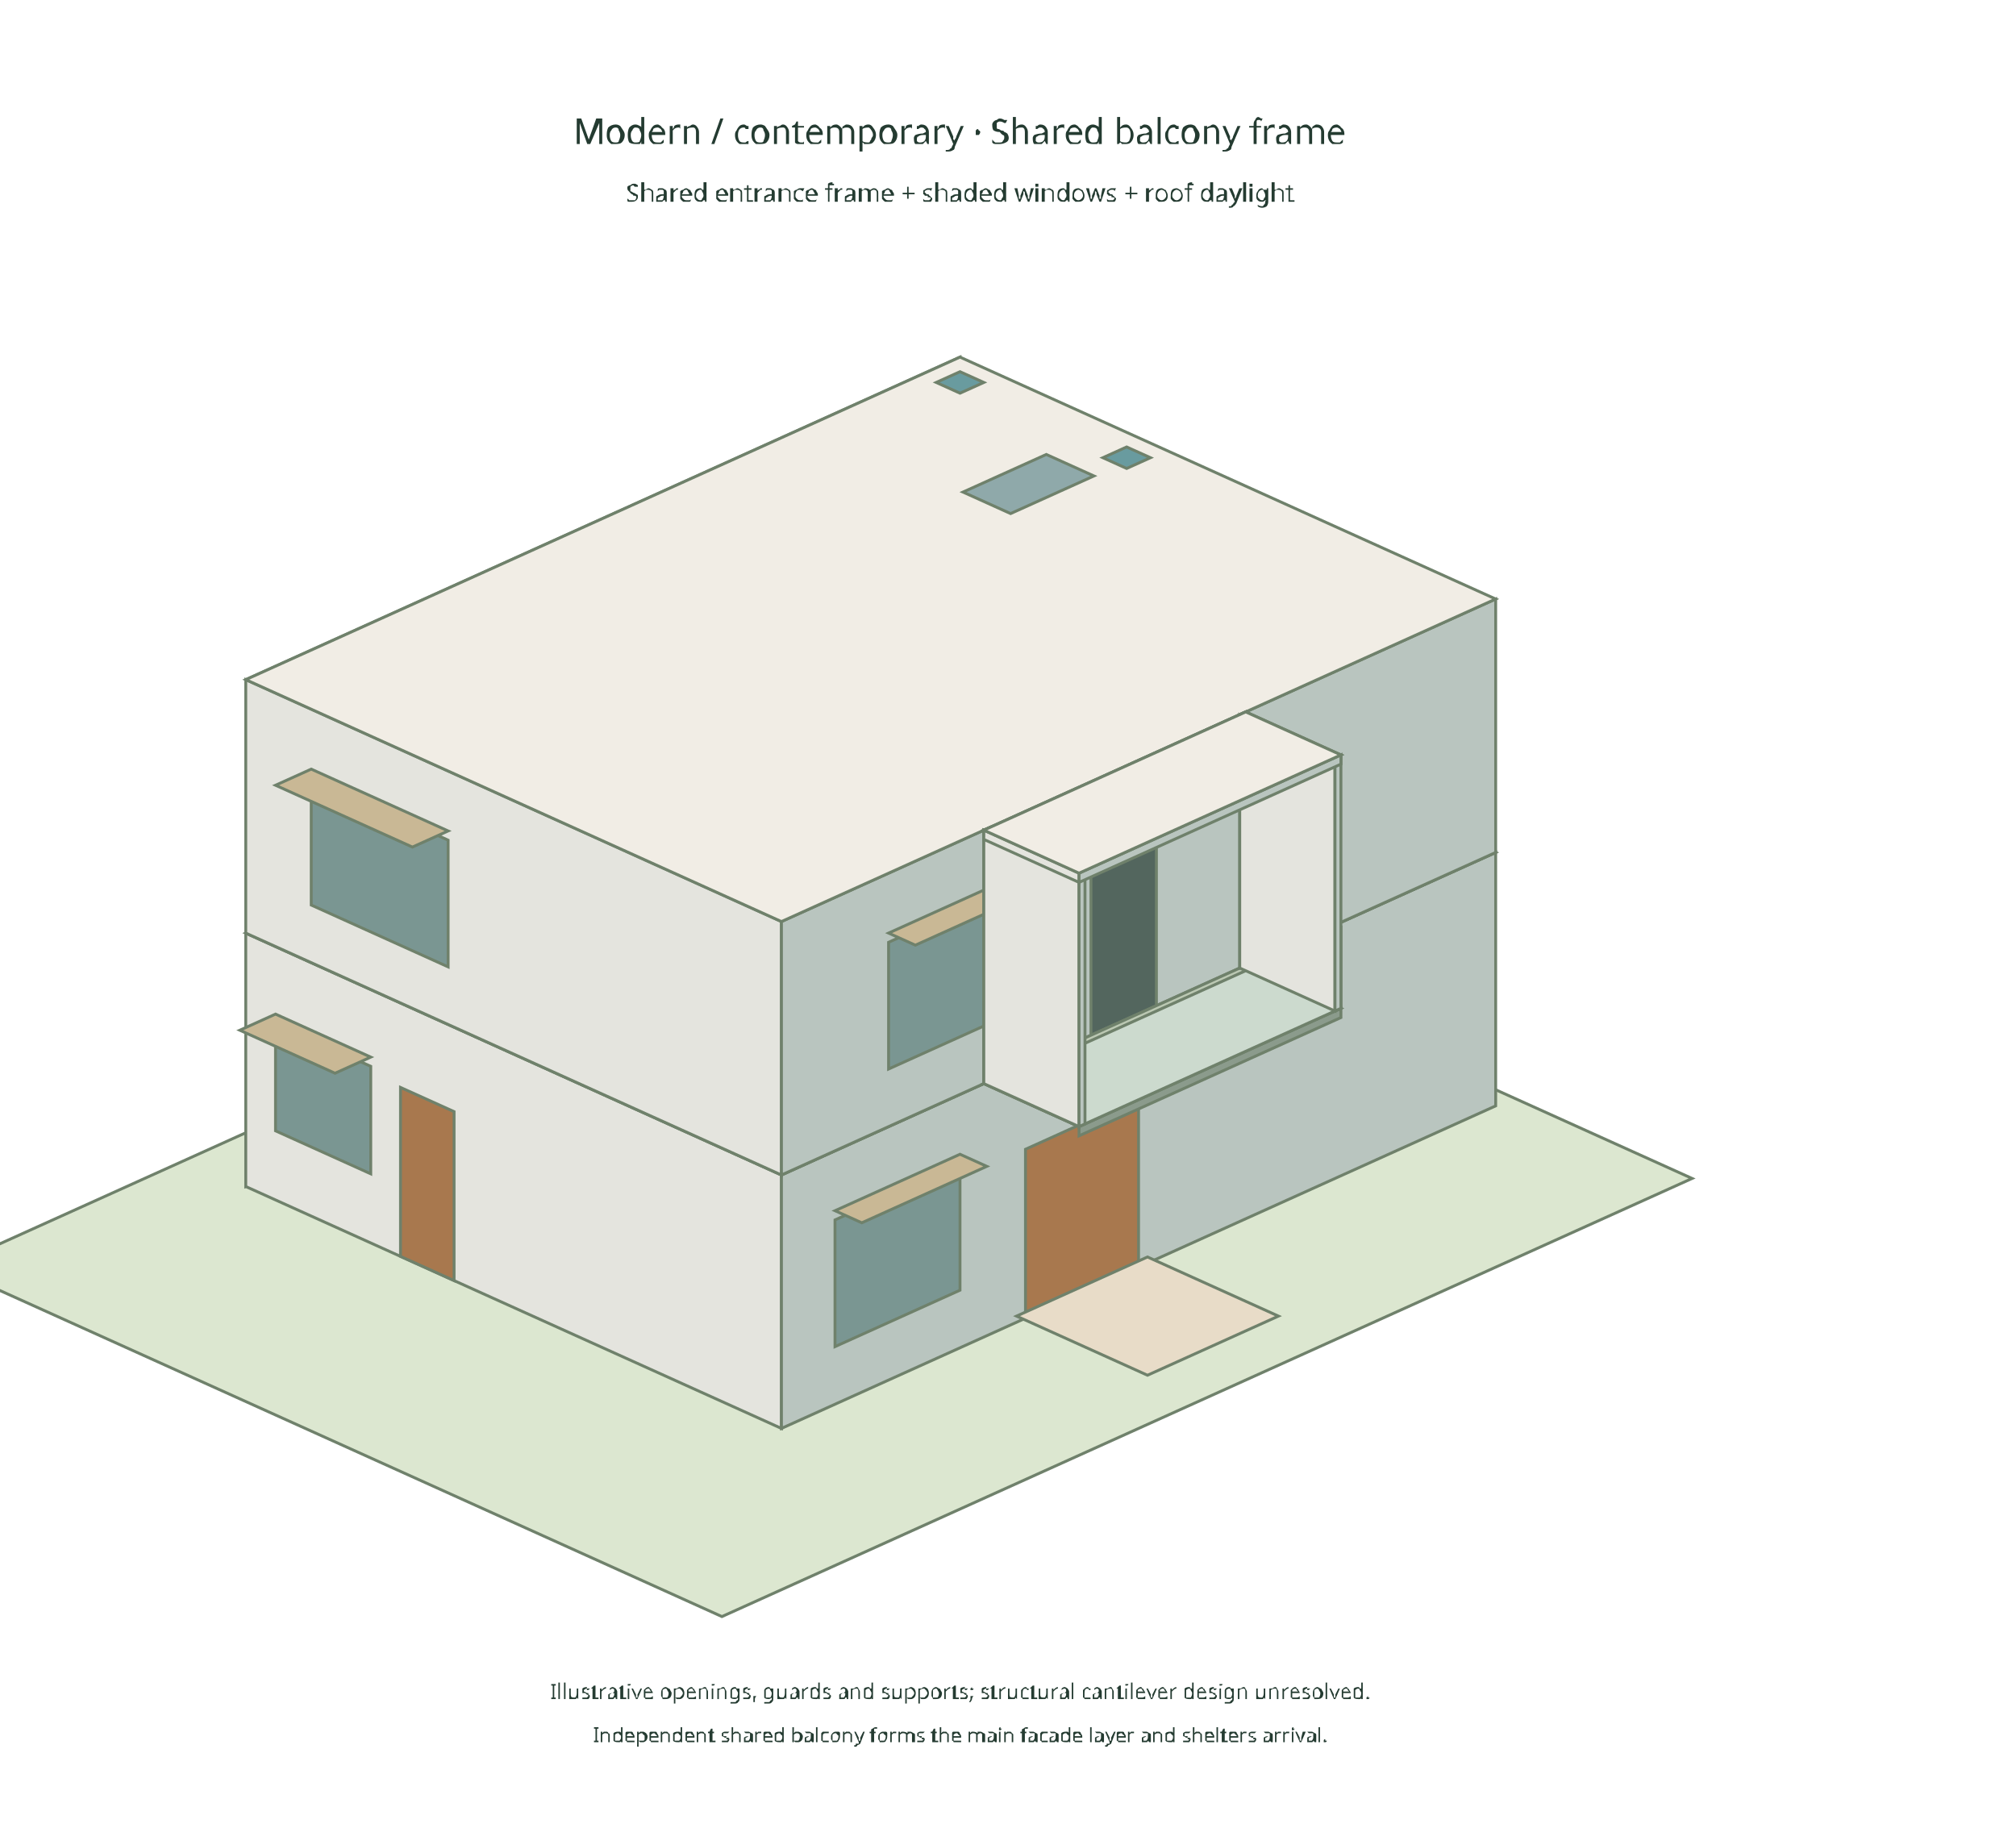
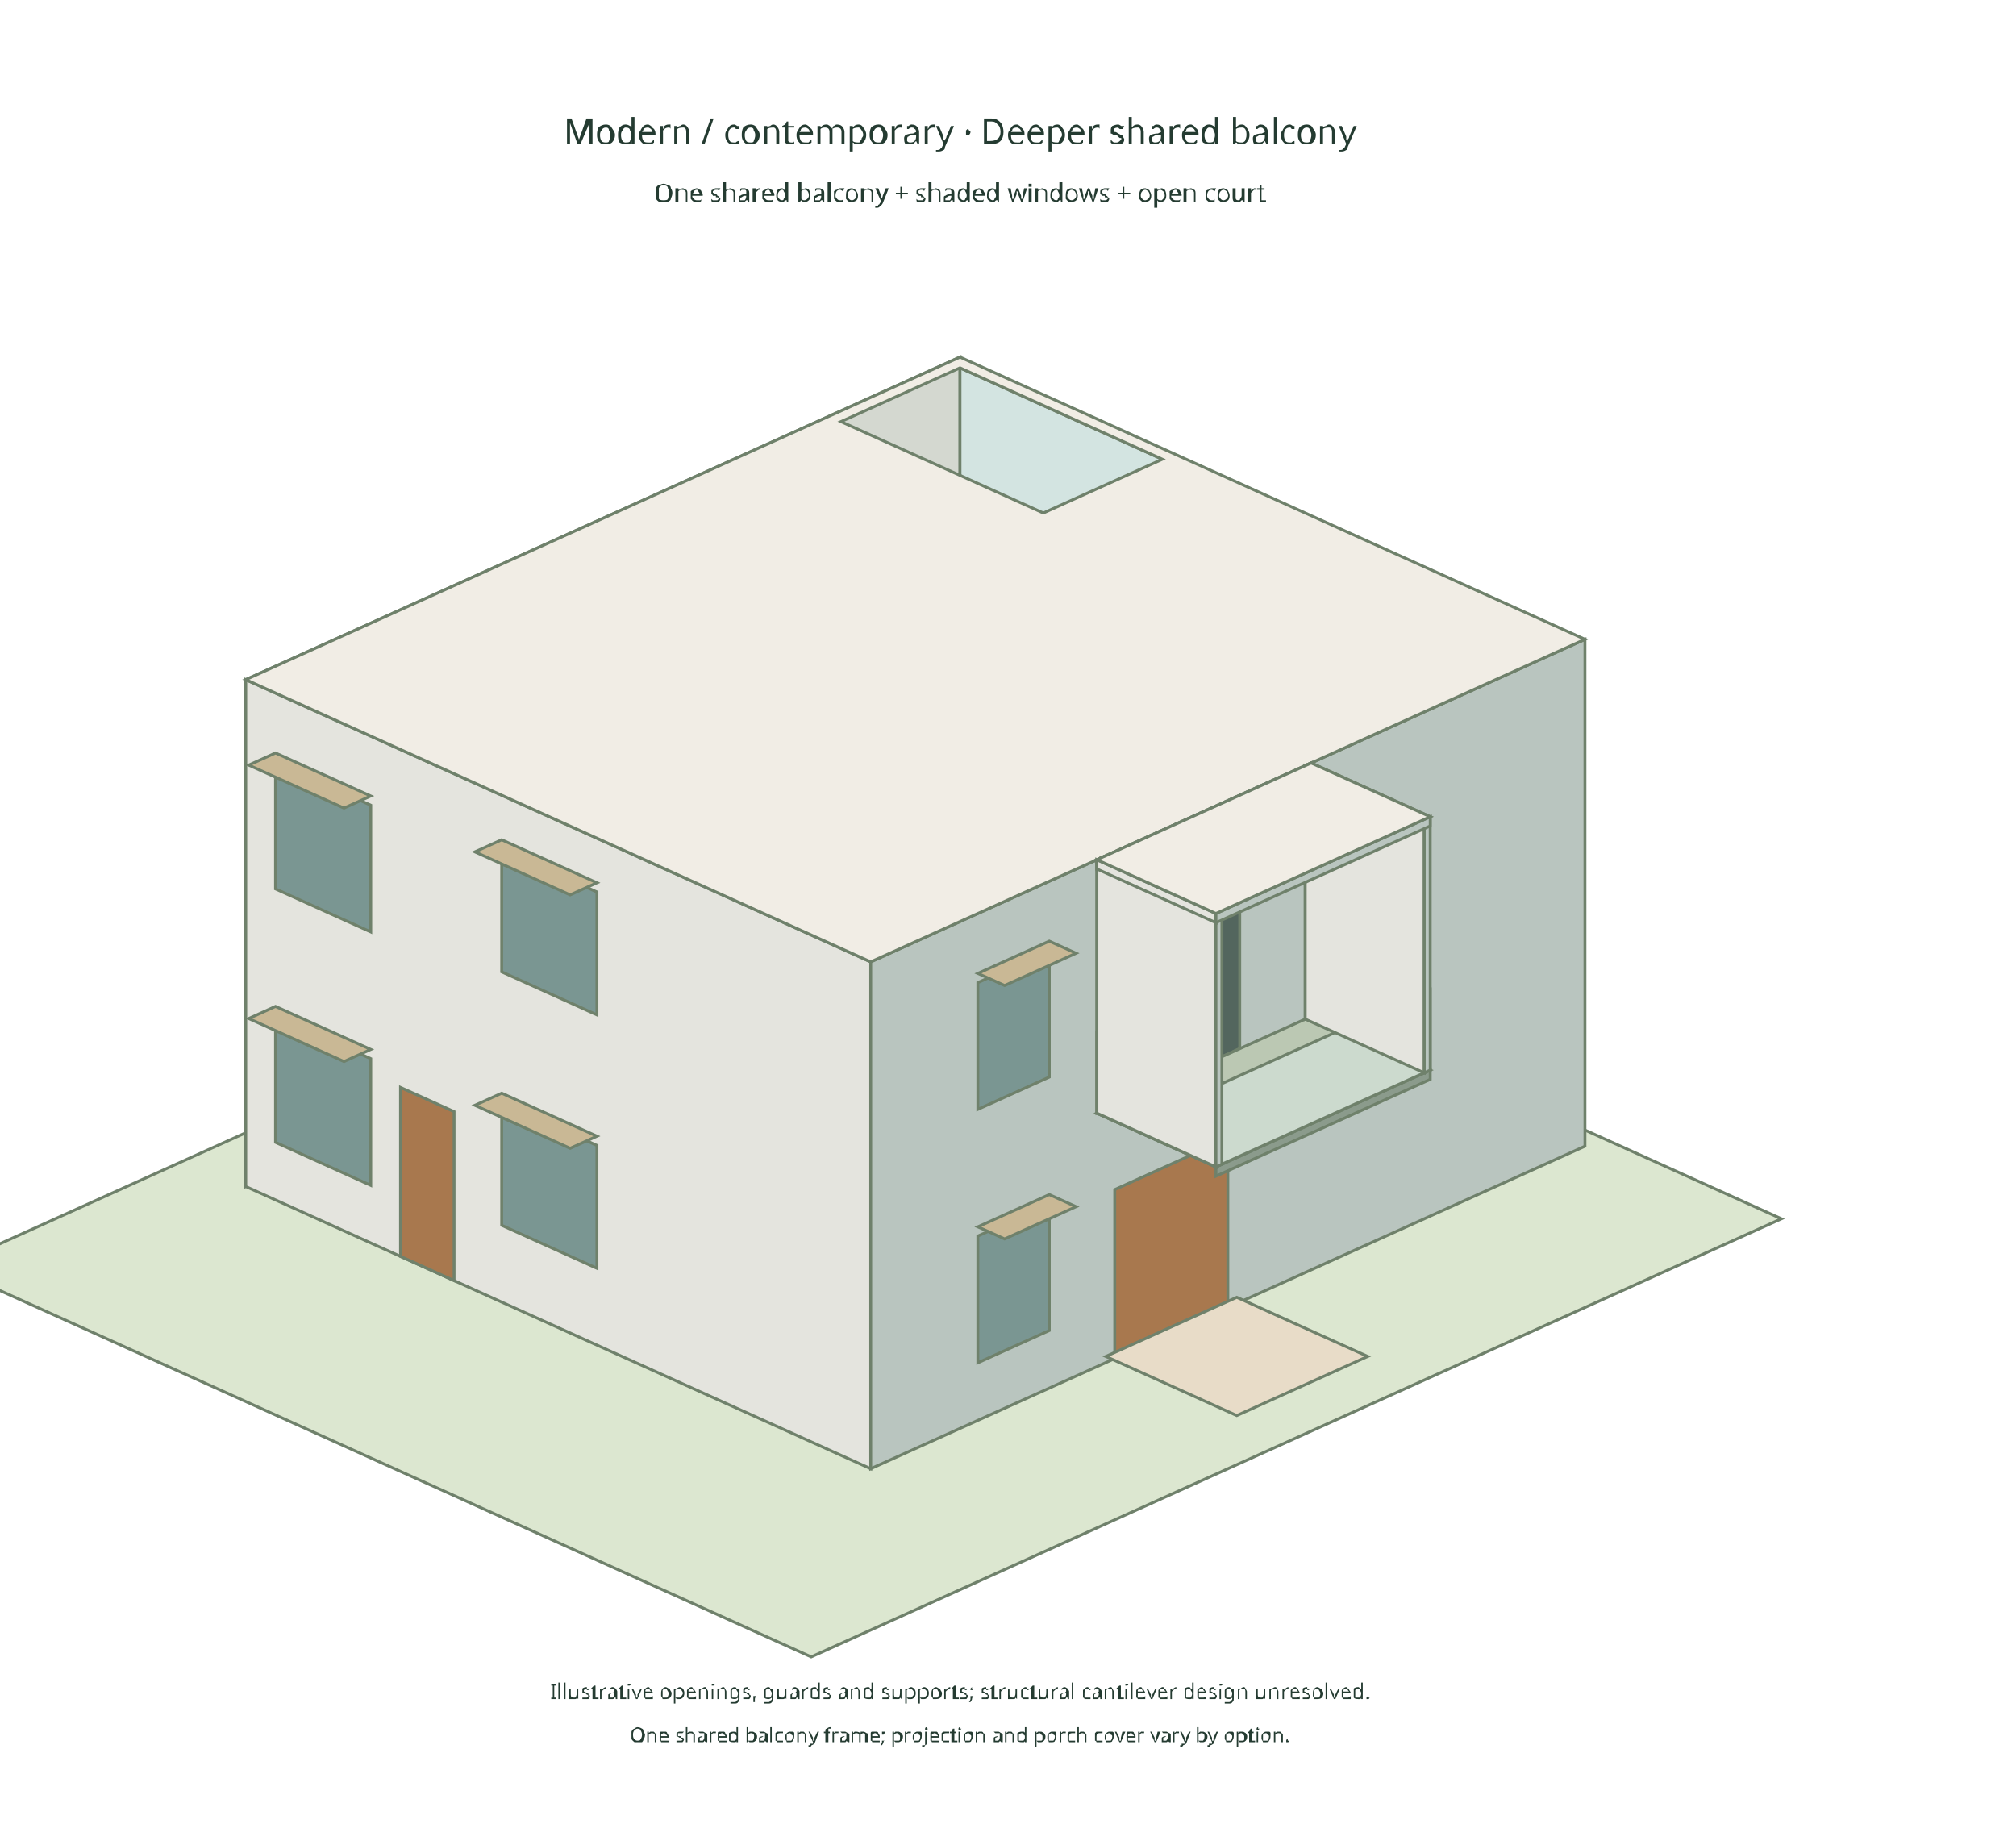
- <svg xmlns="http://www.w3.org/2000/svg" viewBox="-10 -9 21 19" class="drawing" role="img" aria-label="massing conceptual drawing" data-revision="C07" data-option="01">
-   <polygon points="-0.434,-0.364 7.626,3.276 -2.48,7.84 -10.54,4.2" fill="#dce7d0" stroke="#6f816b" stroke-width="0.03" />
-   <polygon points="0,0 -7.44,3.36 -7.44,0.72 0,-2.64" fill="#d4d8d0" stroke="#6f816b" stroke-width="0.03" />
-   <polygon points="-7.44,3.36 -1.86,5.88 -1.86,3.24 -7.44,0.72" fill="#e4e4de" stroke="#6f816b" stroke-width="0.03" />
-   <polygon points="5.58,2.52 -1.86,5.88 -1.86,3.24 5.58,-0.12" fill="#b9c5bf" stroke="#6f816b" stroke-width="0.03" />
-   <polygon points="0,-2.64 5.58,-0.12 -1.86,3.24 -7.44,0.72" fill="#f1ede5" stroke="#6f816b" stroke-width="0.03" />
-   <polygon points="0,-2.64 -7.44,0.72 -7.44,-1.92 0,-5.28" fill="#d4d8d0" stroke="#6f816b" stroke-width="0.03" />
-   <polygon points="-7.44,0.72 -1.86,3.24 -1.86,0.6 -7.44,-1.92" fill="#e4e4de" stroke="#6f816b" stroke-width="0.03" />
-   <polygon points="5.58,-0.12 -1.86,3.24 -1.86,0.6 5.58,-2.76" fill="#b9c5bf" stroke="#6f816b" stroke-width="0.03" />
-   <polygon points="0,-5.28 5.58,-2.76 -1.86,0.6 -7.44,-1.92" fill="#f1ede5" stroke="#6f816b" stroke-width="0.03" />
-   <polygon points="1.86,4.2 0.682,4.732 0.682,2.972 1.86,2.44" fill="#a8784e" stroke="#6f816b" stroke-width="0.03" />
+ <svg xmlns="http://www.w3.org/2000/svg" viewBox="-10 -9 21 19" class="drawing" role="img" aria-label="massing conceptual drawing" data-revision="C09" data-option="01">
+   <polygon points="-0.434,-0.364 8.556,3.696 -1.55,8.26 -10.54,4.2" fill="#dce7d0" stroke="#6f816b" stroke-width="0.03" />
+   <polygon points="0,0 -7.44,3.36 -7.44,-1.92 0,-5.28" fill="#d4d8d0" stroke="#6f816b" stroke-width="0.03" />
+   <polygon points="-7.44,3.36 -0.93,6.3 -0.93,1.02 -7.44,-1.92" fill="#e4e4de" stroke="#6f816b" stroke-width="0.03" />
+   <polygon points="6.51,2.94 -0.93,6.3 -0.93,1.02 6.51,-2.34" fill="#b9c5bf" stroke="#6f816b" stroke-width="0.03" />
+   <defs>
+     <clipPath id="court-aperture-01">
+       <path d="M 0 -5.168 L 2.108 -4.216 L 0.868 -3.656 L -1.24 -4.608 Z" />
+     </clipPath>
+   </defs>
+   <g clip-path="url(#court-aperture-01)" data-open-court="true">
+     <polygon points="0,0.112 2.108,1.064 2.108,-4.216 0,-5.168" fill="#d3e4e1" stroke="#6f816b" stroke-width="0.03" />
+     <polygon points="0,0.112 2.108,1.064 0.868,1.624 -1.24,0.672" fill="#a8c5b5" stroke="#6f816b" stroke-width="0.03" />
+   </g>
+   <path d="M 0 -5.28 L 6.51 -2.34 L -0.93 1.02 L -7.44 -1.92 Z M 0 -5.168 L 2.108 -4.216 L 0.868 -3.656 L -1.24 -4.608 Z" fill-rule="evenodd" fill="#f1ede5" stroke="#6f816b" stroke-width="0.03" />
+   <polygon points="2.79,4.62 1.612,5.152 1.612,3.392 2.79,2.86" fill="#a8784e" stroke="#6f816b" stroke-width="0.03" />
  <polygon points="-5.828,4.088 -5.27,4.34 -5.27,2.58 -5.828,2.328" fill="#a8784e" stroke="#6f816b" stroke-width="0.03" />
-   <polygon points="2.046,1.476 1.364,1.784 1.364,-0.136 2.046,-0.444" fill="#53665e" stroke="#6f816b" stroke-width="0.03" />
-   <polygon points="-7.13,2.78 -6.138,3.228 -6.138,2.108 -7.13,1.66" fill="#7a9692" stroke="#6f816b" stroke-width="0.03" />
-   <polygon points="0,4.44 -1.302,5.028 -1.302,3.708 0,3.12" fill="#7a9692" stroke="#6f816b" stroke-width="0.03" />
-   <polygon points="-6.758,0.428 -5.332,1.072 -5.332,-0.248 -6.758,-0.892" fill="#7a9692" stroke="#6f816b" stroke-width="0.03" />
-   <polygon points="0.62,1.52 -0.744,2.136 -0.744,0.816 0.62,0.2" fill="#7a9692" stroke="#6f816b" stroke-width="0.03" />
-   <polygon points="-7.13,1.564 -6.138,2.012 -6.51,2.18 -7.502,1.732" fill="#c9b895" stroke="#6f816b" stroke-width="0.03" />
-   <polygon points="0,3.024 0.279,3.15 -1.023,3.738 -1.302,3.612" fill="#c9b895" stroke="#6f816b" stroke-width="0.03" />
-   <polygon points="-6.758,-0.988 -5.332,-0.344 -5.704,-0.176 -7.13,-0.82" fill="#c9b895" stroke="#6f816b" stroke-width="0.03" />
-   <polygon points="0.62,0.104 0.899,0.23 -0.465,0.846 -0.744,0.72" fill="#c9b895" stroke="#6f816b" stroke-width="0.03" />
-   <polygon points="0.899,-4.266 1.395,-4.042 0.527,-3.65 0.031,-3.874" fill="#8fa9aa" stroke="#6f816b" stroke-width="0.03" />
-   <polygon points="0,-5.128 0.248,-5.016 0,-4.904 -0.248,-5.016" fill="#699b9f" stroke="#6f816b" stroke-width="0.03" />
-   <polygon points="1.736,-4.344 1.984,-4.232 1.736,-4.12 1.488,-4.232" fill="#699b9f" stroke="#6f816b" stroke-width="0.03" />
-   <polygon points="2.976,1.056 3.968,1.504 1.24,2.736 0.248,2.288" fill="#bbc8b3" stroke="#6f816b" stroke-width="0.03" />
-   <polygon points="3.968,1.6 1.24,2.832 1.24,2.736 3.968,1.504" fill="#8b9b8c" stroke="#6f816b" stroke-width="0.03" />
-   <polygon points="3.968,1.504 1.24,2.736 1.24,1.896 3.968,0.664" fill="#d4e1db" stroke="#6f816b" stroke-width="0.03" fill-opacity=".7" />
-   <polygon points="0.248,2.288 1.24,2.736 1.24,1.896 0.248,1.448" fill="#d4e1db" stroke="#6f816b" stroke-width="0.03" fill-opacity=".7" />
-   <polygon points="2.976,1.056 2.914,1.084 2.914,-1.556 2.976,-1.584" fill="#d4d8d0" stroke="#6f816b" stroke-width="0.03" />
-   <polygon points="2.914,1.084 3.906,1.532 3.906,-1.108 2.914,-1.556" fill="#e4e4de" stroke="#6f816b" stroke-width="0.03" />
-   <polygon points="3.968,1.504 3.906,1.532 3.906,-1.108 3.968,-1.136" fill="#b9c5bf" stroke="#6f816b" stroke-width="0.03" />
-   <polygon points="2.976,-1.584 3.968,-1.136 3.906,-1.108 2.914,-1.556" fill="#f1ede5" stroke="#6f816b" stroke-width="0.03" />
-   <polygon points="0.31,2.26 0.248,2.288 0.248,-0.352 0.31,-0.38" fill="#d4d8d0" stroke="#6f816b" stroke-width="0.03" />
-   <polygon points="0.248,2.288 1.24,2.736 1.24,0.096 0.248,-0.352" fill="#e4e4de" stroke="#6f816b" stroke-width="0.03" />
-   <polygon points="1.302,2.708 1.24,2.736 1.24,0.096 1.302,0.068" fill="#b9c5bf" stroke="#6f816b" stroke-width="0.03" />
-   <polygon points="0.31,-0.38 1.302,0.068 1.24,0.096 0.248,-0.352" fill="#f1ede5" stroke="#6f816b" stroke-width="0.03" />
-   <polygon points="2.976,-1.488 0.248,-0.256 0.248,-0.352 2.976,-1.584" fill="#d4d8d0" stroke="#6f816b" stroke-width="0.03" />
-   <polygon points="0.248,-0.256 1.24,0.192 1.24,0.096 0.248,-0.352" fill="#e4e4de" stroke="#6f816b" stroke-width="0.03" />
-   <polygon points="3.968,-1.04 1.24,0.192 1.24,0.096 3.968,-1.136" fill="#b9c5bf" stroke="#6f816b" stroke-width="0.03" />
-   <polygon points="2.976,-1.584 3.968,-1.136 1.24,0.096 0.248,-0.352" fill="#f1ede5" stroke="#6f816b" stroke-width="0.03" />
-   <polygon points="1.953,4.094 3.317,4.71 1.953,5.326 0.589,4.71" fill="#e8dcc8" stroke="#6f816b" stroke-width="0.03" />
-   <text x="0" y="-7.5" font-size="0.36" text-anchor="middle" fill="#243b31" font-family="system-ui,sans-serif">Modern / contemporary · Shared balcony frame</text>
-   <text x="0" y="-6.9" font-size="0.26" text-anchor="middle" fill="#243b31" font-family="system-ui,sans-serif">Shared entrance frame + shaded windows + roof daylight</text>
+   <polygon points="2.914,1.924 2.294,2.204 2.294,0.284 2.914,0.004" fill="#53665e" stroke="#6f816b" stroke-width="0.03" />
+   <polygon points="-4.774,3.764 -3.782,4.212 -3.782,2.932 -4.774,2.484" fill="#7a9692" stroke="#6f816b" stroke-width="0.03" />
+   <polygon points="0.93,4.86 0.186,5.196 0.186,3.876 0.93,3.54" fill="#7a9692" stroke="#6f816b" stroke-width="0.03" />
+   <polygon points="-7.13,2.9 -6.138,3.348 -6.138,2.028 -7.13,1.58" fill="#7a9692" stroke="#6f816b" stroke-width="0.03" />
+   <polygon points="-4.774,1.124 -3.782,1.572 -3.782,0.292 -4.774,-0.156" fill="#7a9692" stroke="#6f816b" stroke-width="0.03" />
+   <polygon points="0.93,2.22 0.186,2.556 0.186,1.236 0.93,0.9" fill="#7a9692" stroke="#6f816b" stroke-width="0.03" />
+   <polygon points="-7.13,0.26 -6.138,0.708 -6.138,-0.612 -7.13,-1.06" fill="#7a9692" stroke="#6f816b" stroke-width="0.03" />
+   <polygon points="-4.774,2.388 -3.782,2.836 -4.061,2.962 -5.053,2.514" fill="#c9b895" stroke="#6f816b" stroke-width="0.03" />
+   <polygon points="0.93,3.444 1.209,3.57 0.465,3.906 0.186,3.78" fill="#c9b895" stroke="#6f816b" stroke-width="0.03" />
+   <polygon points="-7.13,1.484 -6.138,1.932 -6.417,2.058 -7.409,1.61" fill="#c9b895" stroke="#6f816b" stroke-width="0.03" />
+   <polygon points="-4.774,-0.252 -3.782,0.196 -4.061,0.322 -5.053,-0.126" fill="#c9b895" stroke="#6f816b" stroke-width="0.03" />
+   <polygon points="0.93,0.804 1.209,0.93 0.465,1.266 0.186,1.14" fill="#c9b895" stroke="#6f816b" stroke-width="0.03" />
+   <polygon points="-7.13,-1.156 -6.138,-0.708 -6.417,-0.582 -7.409,-1.03" fill="#c9b895" stroke="#6f816b" stroke-width="0.03" />
+   <polygon points="3.658,1.588 4.898,2.148 2.666,3.156 1.426,2.596" fill="#bbc8b3" stroke="#6f816b" stroke-width="0.03" />
+   <polygon points="4.898,2.244 2.666,3.252 2.666,3.156 4.898,2.148" fill="#8b9b8c" stroke="#6f816b" stroke-width="0.03" />
+   <polygon points="4.898,2.148 2.666,3.156 2.666,2.316 4.898,1.308" fill="#d4e1db" stroke="#6f816b" stroke-width="0.03" fill-opacity=".7" />
+   <polygon points="1.426,2.596 2.666,3.156 2.666,2.316 1.426,1.756" fill="#d4e1db" stroke="#6f816b" stroke-width="0.03" fill-opacity=".7" />
+   <polygon points="3.658,1.588 3.596,1.616 3.596,-1.024 3.658,-1.052" fill="#d4d8d0" stroke="#6f816b" stroke-width="0.03" />
+   <polygon points="3.596,1.616 4.836,2.176 4.836,-0.464 3.596,-1.024" fill="#e4e4de" stroke="#6f816b" stroke-width="0.03" />
+   <polygon points="4.898,2.148 4.836,2.176 4.836,-0.464 4.898,-0.492" fill="#b9c5bf" stroke="#6f816b" stroke-width="0.03" />
+   <polygon points="3.658,-1.052 4.898,-0.492 4.836,-0.464 3.596,-1.024" fill="#f1ede5" stroke="#6f816b" stroke-width="0.03" />
+   <polygon points="1.488,2.568 1.426,2.596 1.426,-0.044 1.488,-0.072" fill="#d4d8d0" stroke="#6f816b" stroke-width="0.03" />
+   <polygon points="1.426,2.596 2.666,3.156 2.666,0.516 1.426,-0.044" fill="#e4e4de" stroke="#6f816b" stroke-width="0.03" />
+   <polygon points="2.728,3.128 2.666,3.156 2.666,0.516 2.728,0.488" fill="#b9c5bf" stroke="#6f816b" stroke-width="0.03" />
+   <polygon points="1.488,-0.072 2.728,0.488 2.666,0.516 1.426,-0.044" fill="#f1ede5" stroke="#6f816b" stroke-width="0.03" />
+   <polygon points="3.658,-0.956 1.426,0.052 1.426,-0.044 3.658,-1.052" fill="#d4d8d0" stroke="#6f816b" stroke-width="0.03" />
+   <polygon points="1.426,0.052 2.666,0.612 2.666,0.516 1.426,-0.044" fill="#e4e4de" stroke="#6f816b" stroke-width="0.03" />
+   <polygon points="4.898,-0.396 2.666,0.612 2.666,0.516 4.898,-0.492" fill="#b9c5bf" stroke="#6f816b" stroke-width="0.03" />
+   <polygon points="3.658,-1.052 4.898,-0.492 2.666,0.516 1.426,-0.044" fill="#f1ede5" stroke="#6f816b" stroke-width="0.03" />
+   <polygon points="2.883,4.514 4.247,5.13 2.883,5.746 1.519,5.13" fill="#e8dcc8" stroke="#6f816b" stroke-width="0.03" />
+   <text x="0" y="-7.5" font-size="0.36" text-anchor="middle" fill="#243b31" font-family="system-ui,sans-serif">Modern / contemporary · Deeper shared balcony</text>
+   <text x="0" y="-6.9" font-size="0.26" text-anchor="middle" fill="#243b31" font-family="system-ui,sans-serif">One shared balcony + shaded windows + open court</text>
  <text x="0" y="8.7" font-size="0.22" text-anchor="middle" fill="#243b31" font-family="system-ui,sans-serif">Illustrative openings, guards and supports; structural cantilever design unresolved.</text>
-   <text x="0" y="9.15" font-size="0.21" text-anchor="middle" fill="#243b31" font-family="system-ui,sans-serif">Independent shared balcony forms the main facade layer and shelters arrival.</text>
+   <text x="0" y="9.15" font-size="0.21" text-anchor="middle" fill="#243b31" font-family="system-ui,sans-serif">One shared balcony frame; projection and porch cover vary by option.</text>
</svg>
